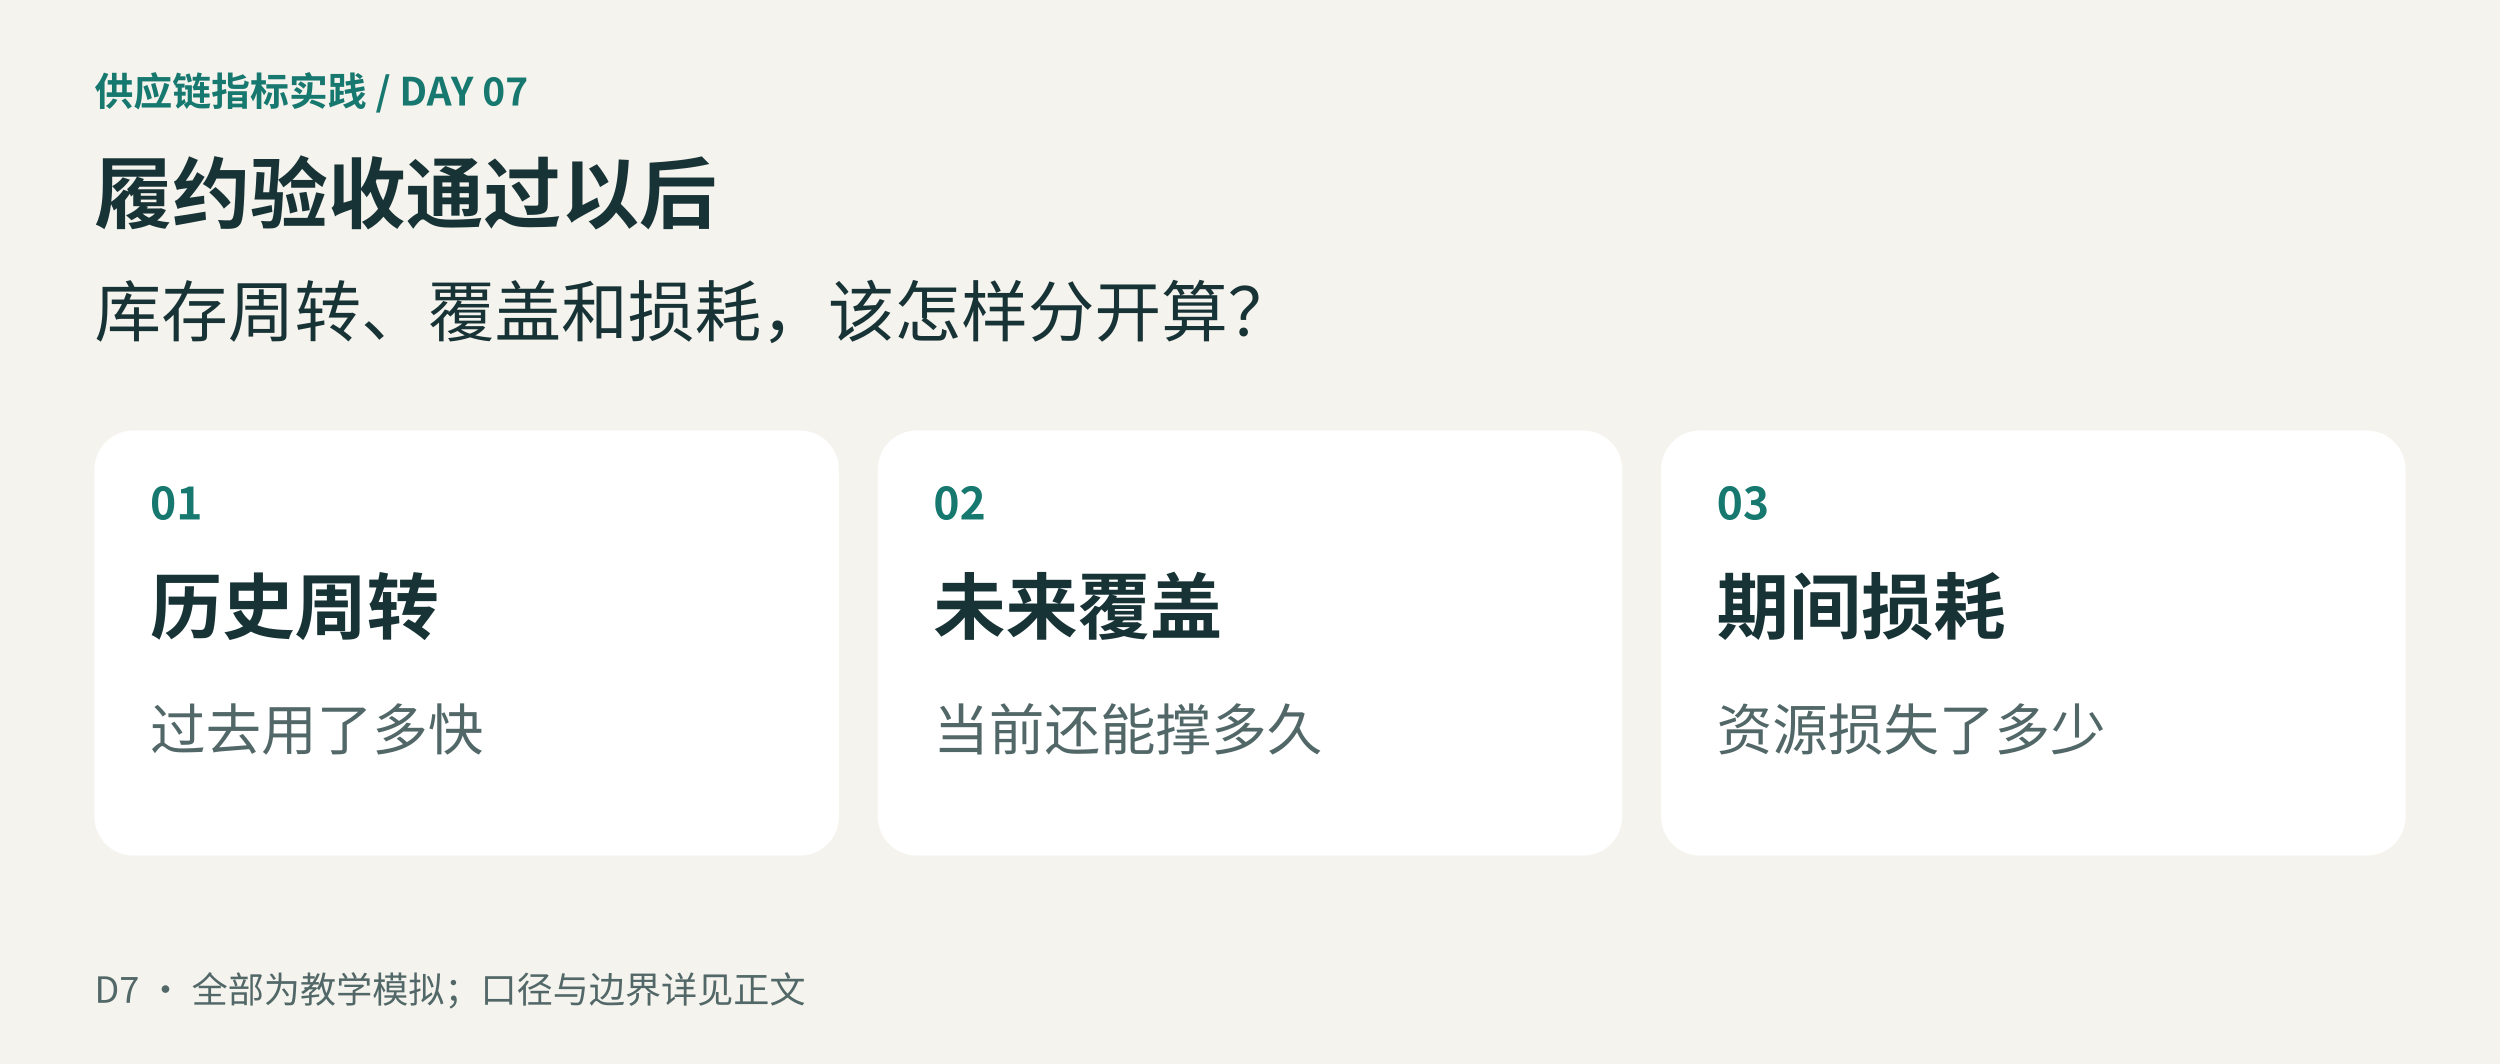
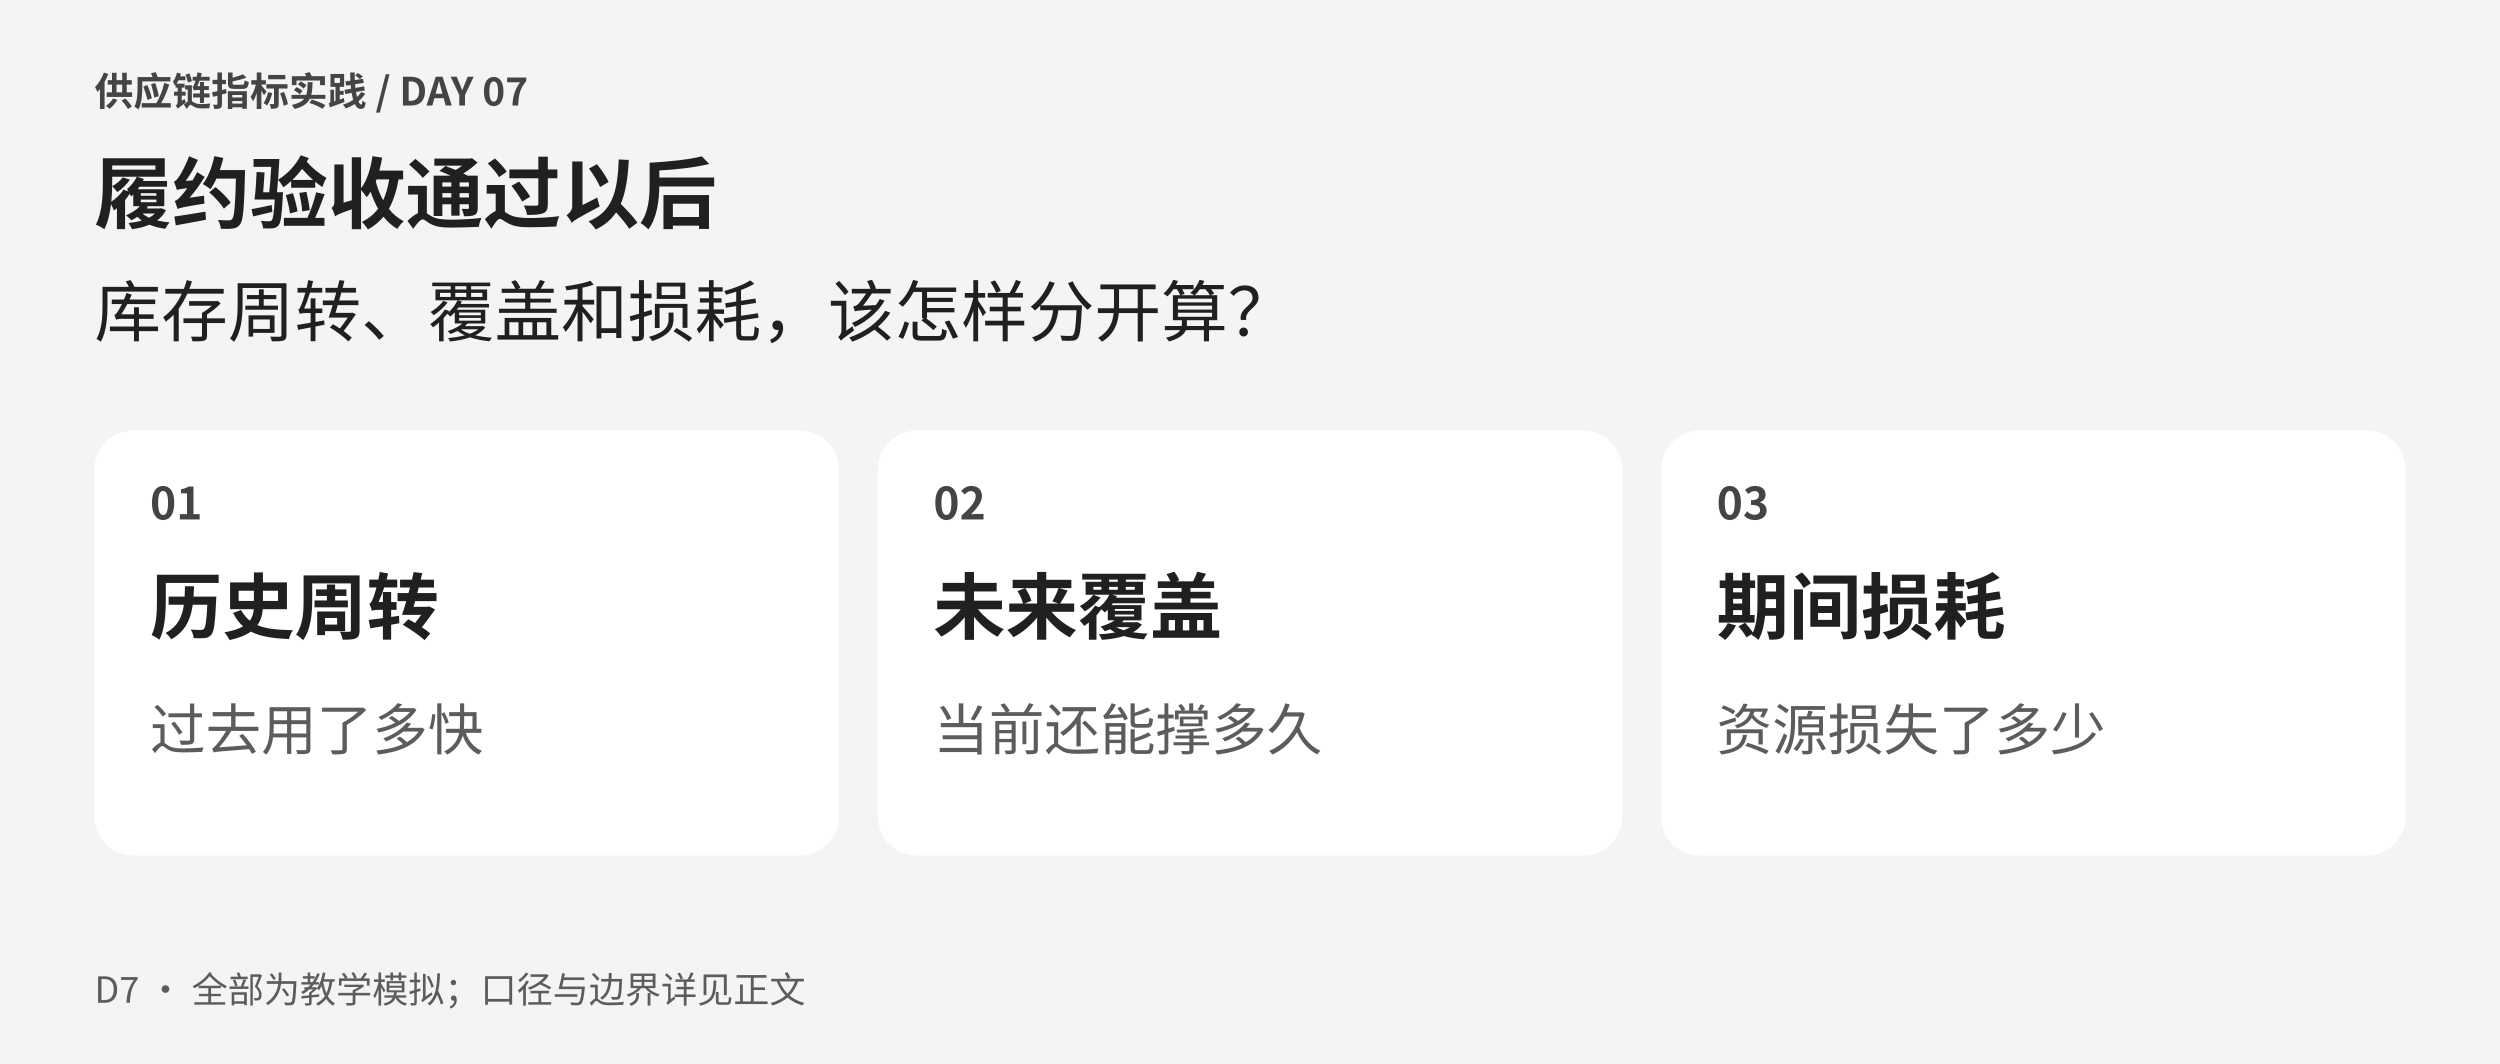
<svg xmlns="http://www.w3.org/2000/svg" width="900" height="383" viewBox="0 0 900 383">
  <g font-family="Noto Sans CJK SC, sans-serif">
-     <rect x="0" y="0" width="900" height="383" rx="0" fill="#f5f3ed" stroke="none" />
-     <text x="34" y="38" font-size="14" fill="#16786f" font-weight="bold">供应链指标实践 / DAY 07</text>
-     <text x="34" y="80" font-size="28" fill="#183336" font-weight="bold">履约验收通过以后</text>
-     <text x="34" y="121" font-size="24" fill="#183336" font-weight="normal">库存周转、覆盖和损耗，该怎样分开算？</text>
+     <rect x="0" y="0" width="900" height="383" rx="0" fill="#f4f4f4" stroke="none" />
+     <text x="34" y="38" font-size="14" fill="#444444" font-weight="bold">供应链指标实践 / DAY 07</text>
+     <text x="34" y="80" font-size="28" fill="#202020" font-weight="bold">履约验收通过以后</text>
+     <text x="34" y="121" font-size="24" fill="#202020" font-weight="normal">库存周转、覆盖和损耗，该怎样分开算？</text>
    <rect x="34" y="155" width="268" height="153" rx="14" fill="#ffffff" stroke="none" />
-     <text x="54" y="187" font-size="16" fill="#16786f" font-weight="bold">01</text>
-     <text x="54" y="228" font-size="26" fill="#183336" font-weight="bold">历史周转</text>
-     <text x="54" y="270" font-size="20" fill="#526767" font-weight="normal">过去用了多快</text>
+     <text x="54" y="187" font-size="16" fill="#444444" font-weight="bold">01</text>
+     <text x="54" y="228" font-size="26" fill="#202020" font-weight="bold">历史周转</text>
+     <text x="54" y="270" font-size="20" fill="#5c5c5c" font-weight="normal">过去用了多快</text>
    <rect x="316" y="155" width="268" height="153" rx="14" fill="#ffffff" stroke="none" />
-     <text x="336" y="187" font-size="16" fill="#16786f" font-weight="bold">02</text>
-     <text x="336" y="228" font-size="26" fill="#183336" font-weight="bold">未来覆盖</text>
-     <text x="336" y="270" font-size="20" fill="#526767" font-weight="normal">当前还能撑多久</text>
+     <text x="336" y="187" font-size="16" fill="#444444" font-weight="bold">02</text>
+     <text x="336" y="228" font-size="26" fill="#202020" font-weight="bold">未来覆盖</text>
+     <text x="336" y="270" font-size="20" fill="#5c5c5c" font-weight="normal">当前还能撑多久</text>
    <rect x="598" y="155" width="268" height="153" rx="14" fill="#ffffff" stroke="none" />
-     <text x="618" y="187" font-size="16" fill="#16786f" font-weight="bold">03</text>
-     <text x="618" y="228" font-size="26" fill="#183336" font-weight="bold">期间损耗</text>
-     <text x="618" y="270" font-size="20" fill="#526767" font-weight="normal">资源损失了多少</text>
-     <text x="34" y="361" font-size="13" fill="#526767" font-weight="normal">D7 · 全部为教学模拟；口径与边界详见正文</text>
+     <text x="618" y="187" font-size="16" fill="#444444" font-weight="bold">03</text>
+     <text x="618" y="228" font-size="26" fill="#202020" font-weight="bold">期间损耗</text>
+     <text x="618" y="270" font-size="20" fill="#5c5c5c" font-weight="normal">资源损失了多少</text>
+     <text x="34" y="361" font-size="13" fill="#5c5c5c" font-weight="normal">D7 · 全部为教学模拟；口径与边界详见正文</text>
  </g>
</svg>
